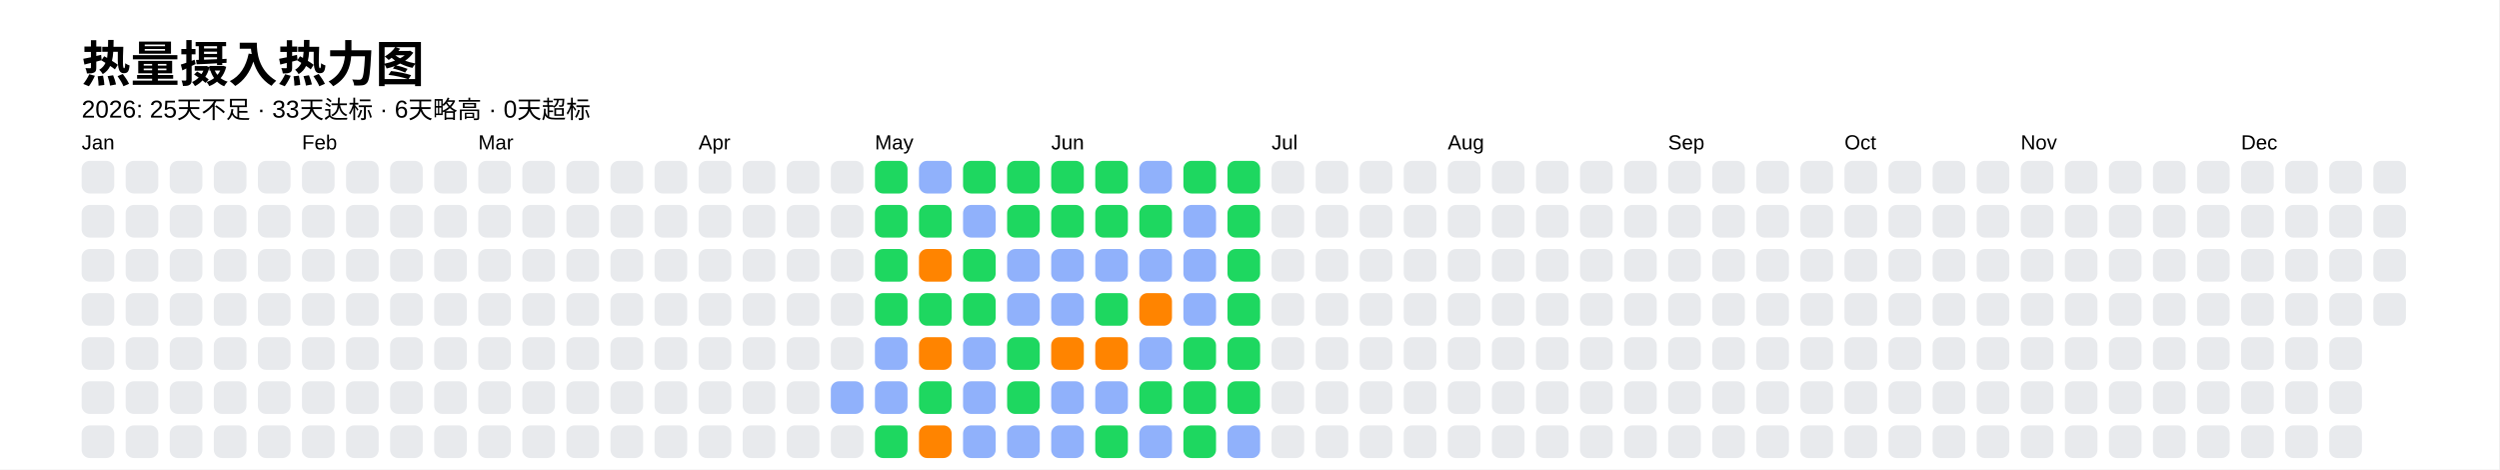
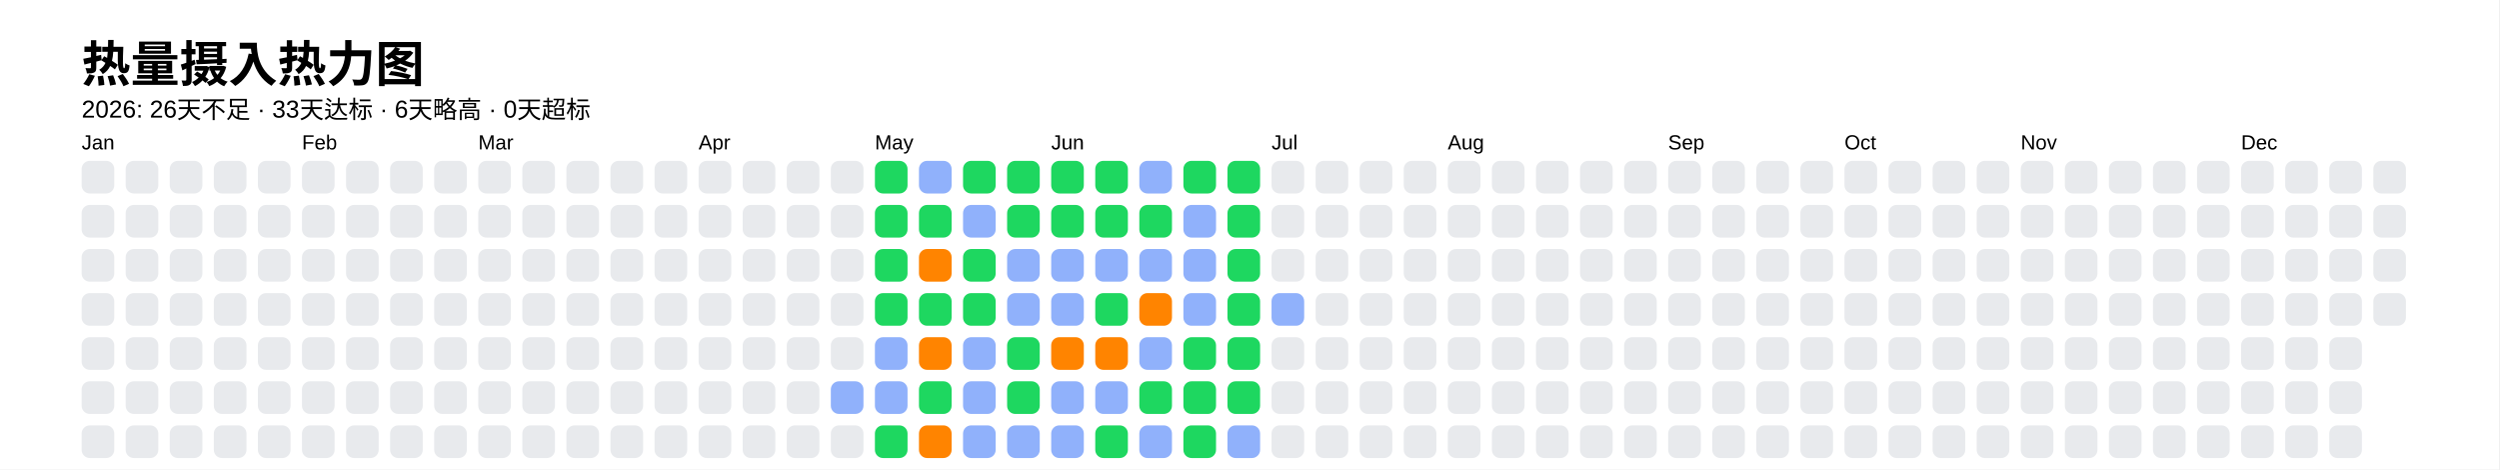
<svg xmlns="http://www.w3.org/2000/svg" style="background-color:white;" baseProfile="full" height="57.5mm" version="1.1" viewBox="0,0,306.2,57.5" width="306.2mm">
  <defs />
  <rect fill="#FFFFFF" height="57.5" width="306.2" x="0" y="0" />
  <text fill="#000000" style="font-size:6px; font-family:Arial; font-weight:bold;" x="10" y="10">热量摄入热力图</text>
-   <text fill="#000000" style="font-size:3px; font-family:Arial;" x="10" y="14.4">2026: 25天不足 · 33天达标 · 6天略高 · 0天超标</text>
+   <text fill="#000000" style="font-size:3px; font-family:Arial;" x="10" y="14.4">2026: 26天不足 · 33天达标 · 6天略高 · 0天超标</text>
  <text fill="#000000" style="font-size:2.5px; font-family:Arial" x="10" y="18.3">Jan</text>
  <rect fill="#E8EAED" height="4" rx="1" ry="1" width="4" x="10" y="19.7" />
  <rect fill="#E8EAED" height="4" rx="1" ry="1" width="4" x="10" y="25.1" />
  <rect fill="#E8EAED" height="4" rx="1" ry="1" width="4" x="10" y="30.5" />
  <rect fill="#E8EAED" height="4" rx="1" ry="1" width="4" x="10" y="35.9" />
  <rect fill="#E8EAED" height="4" rx="1" ry="1" width="4" x="10" y="41.3" />
  <rect fill="#E8EAED" height="4" rx="1" ry="1" width="4" x="10" y="46.7" />
  <rect fill="#E8EAED" height="4" rx="1" ry="1" width="4" x="10" y="52.1" />
  <rect fill="#E8EAED" height="4" rx="1" ry="1" width="4" x="15.4" y="19.7" />
  <rect fill="#E8EAED" height="4" rx="1" ry="1" width="4" x="15.4" y="25.1" />
  <rect fill="#E8EAED" height="4" rx="1" ry="1" width="4" x="15.4" y="30.5" />
  <rect fill="#E8EAED" height="4" rx="1" ry="1" width="4" x="15.4" y="35.9" />
  <rect fill="#E8EAED" height="4" rx="1" ry="1" width="4" x="15.4" y="41.3" />
  <rect fill="#E8EAED" height="4" rx="1" ry="1" width="4" x="15.4" y="46.7" />
  <rect fill="#E8EAED" height="4" rx="1" ry="1" width="4" x="15.4" y="52.1" />
  <rect fill="#E8EAED" height="4" rx="1" ry="1" width="4" x="20.8" y="19.7" />
  <rect fill="#E8EAED" height="4" rx="1" ry="1" width="4" x="20.8" y="25.1" />
  <rect fill="#E8EAED" height="4" rx="1" ry="1" width="4" x="20.8" y="30.5" />
  <rect fill="#E8EAED" height="4" rx="1" ry="1" width="4" x="20.8" y="35.9" />
  <rect fill="#E8EAED" height="4" rx="1" ry="1" width="4" x="20.8" y="41.3" />
  <rect fill="#E8EAED" height="4" rx="1" ry="1" width="4" x="20.8" y="46.7" />
  <rect fill="#E8EAED" height="4" rx="1" ry="1" width="4" x="20.8" y="52.1" />
  <rect fill="#E8EAED" height="4" rx="1" ry="1" width="4" x="26.2" y="19.7" />
  <rect fill="#E8EAED" height="4" rx="1" ry="1" width="4" x="26.2" y="25.1" />
  <rect fill="#E8EAED" height="4" rx="1" ry="1" width="4" x="26.2" y="30.5" />
  <rect fill="#E8EAED" height="4" rx="1" ry="1" width="4" x="26.2" y="35.9" />
  <rect fill="#E8EAED" height="4" rx="1" ry="1" width="4" x="26.2" y="41.3" />
  <rect fill="#E8EAED" height="4" rx="1" ry="1" width="4" x="26.2" y="46.7" />
  <rect fill="#E8EAED" height="4" rx="1" ry="1" width="4" x="26.2" y="52.1" />
  <rect fill="#E8EAED" height="4" rx="1" ry="1" width="4" x="31.6" y="19.7" />
  <rect fill="#E8EAED" height="4" rx="1" ry="1" width="4" x="31.6" y="25.1" />
  <rect fill="#E8EAED" height="4" rx="1" ry="1" width="4" x="31.6" y="30.5" />
  <rect fill="#E8EAED" height="4" rx="1" ry="1" width="4" x="31.6" y="35.9" />
  <rect fill="#E8EAED" height="4" rx="1" ry="1" width="4" x="31.6" y="41.3" />
  <rect fill="#E8EAED" height="4" rx="1" ry="1" width="4" x="31.6" y="46.7" />
  <rect fill="#E8EAED" height="4" rx="1" ry="1" width="4" x="31.6" y="52.1" />
  <text fill="#000000" style="font-size:2.5px; font-family:Arial" x="37.0" y="18.3">Feb</text>
  <rect fill="#E8EAED" height="4" rx="1" ry="1" width="4" x="37.0" y="19.7" />
  <rect fill="#E8EAED" height="4" rx="1" ry="1" width="4" x="37.0" y="25.1" />
  <rect fill="#E8EAED" height="4" rx="1" ry="1" width="4" x="37.0" y="30.5" />
  <rect fill="#E8EAED" height="4" rx="1" ry="1" width="4" x="37.0" y="35.9" />
  <rect fill="#E8EAED" height="4" rx="1" ry="1" width="4" x="37.0" y="41.3" />
  <rect fill="#E8EAED" height="4" rx="1" ry="1" width="4" x="37.0" y="46.7" />
  <rect fill="#E8EAED" height="4" rx="1" ry="1" width="4" x="37.0" y="52.1" />
  <rect fill="#E8EAED" height="4" rx="1" ry="1" width="4" x="42.4" y="19.7" />
  <rect fill="#E8EAED" height="4" rx="1" ry="1" width="4" x="42.4" y="25.1" />
  <rect fill="#E8EAED" height="4" rx="1" ry="1" width="4" x="42.4" y="30.5" />
  <rect fill="#E8EAED" height="4" rx="1" ry="1" width="4" x="42.4" y="35.9" />
  <rect fill="#E8EAED" height="4" rx="1" ry="1" width="4" x="42.4" y="41.3" />
  <rect fill="#E8EAED" height="4" rx="1" ry="1" width="4" x="42.4" y="46.7" />
  <rect fill="#E8EAED" height="4" rx="1" ry="1" width="4" x="42.4" y="52.1" />
  <rect fill="#E8EAED" height="4" rx="1" ry="1" width="4" x="47.8" y="19.7" />
  <rect fill="#E8EAED" height="4" rx="1" ry="1" width="4" x="47.8" y="25.1" />
  <rect fill="#E8EAED" height="4" rx="1" ry="1" width="4" x="47.8" y="30.5" />
  <rect fill="#E8EAED" height="4" rx="1" ry="1" width="4" x="47.8" y="35.9" />
  <rect fill="#E8EAED" height="4" rx="1" ry="1" width="4" x="47.8" y="41.3" />
  <rect fill="#E8EAED" height="4" rx="1" ry="1" width="4" x="47.8" y="46.7" />
  <rect fill="#E8EAED" height="4" rx="1" ry="1" width="4" x="47.8" y="52.1" />
  <rect fill="#E8EAED" height="4" rx="1" ry="1" width="4" x="53.2" y="19.7" />
  <rect fill="#E8EAED" height="4" rx="1" ry="1" width="4" x="53.2" y="25.1" />
  <rect fill="#E8EAED" height="4" rx="1" ry="1" width="4" x="53.2" y="30.5" />
  <rect fill="#E8EAED" height="4" rx="1" ry="1" width="4" x="53.2" y="35.9" />
  <rect fill="#E8EAED" height="4" rx="1" ry="1" width="4" x="53.2" y="41.3" />
  <rect fill="#E8EAED" height="4" rx="1" ry="1" width="4" x="53.2" y="46.7" />
  <rect fill="#E8EAED" height="4" rx="1" ry="1" width="4" x="53.2" y="52.1" />
  <text fill="#000000" style="font-size:2.5px; font-family:Arial" x="58.6" y="18.3">Mar</text>
  <rect fill="#E8EAED" height="4" rx="1" ry="1" width="4" x="58.6" y="19.7" />
  <rect fill="#E8EAED" height="4" rx="1" ry="1" width="4" x="58.6" y="25.1" />
  <rect fill="#E8EAED" height="4" rx="1" ry="1" width="4" x="58.6" y="30.5" />
  <rect fill="#E8EAED" height="4" rx="1" ry="1" width="4" x="58.6" y="35.9" />
  <rect fill="#E8EAED" height="4" rx="1" ry="1" width="4" x="58.6" y="41.3" />
  <rect fill="#E8EAED" height="4" rx="1" ry="1" width="4" x="58.6" y="46.7" />
  <rect fill="#E8EAED" height="4" rx="1" ry="1" width="4" x="58.6" y="52.1" />
  <rect fill="#E8EAED" height="4" rx="1" ry="1" width="4" x="64" y="19.7" />
  <rect fill="#E8EAED" height="4" rx="1" ry="1" width="4" x="64" y="25.1" />
  <rect fill="#E8EAED" height="4" rx="1" ry="1" width="4" x="64" y="30.5" />
  <rect fill="#E8EAED" height="4" rx="1" ry="1" width="4" x="64" y="35.9" />
  <rect fill="#E8EAED" height="4" rx="1" ry="1" width="4" x="64" y="41.3" />
  <rect fill="#E8EAED" height="4" rx="1" ry="1" width="4" x="64" y="46.7" />
  <rect fill="#E8EAED" height="4" rx="1" ry="1" width="4" x="64" y="52.1" />
  <rect fill="#E8EAED" height="4" rx="1" ry="1" width="4" x="69.4" y="19.7" />
  <rect fill="#E8EAED" height="4" rx="1" ry="1" width="4" x="69.4" y="25.1" />
  <rect fill="#E8EAED" height="4" rx="1" ry="1" width="4" x="69.4" y="30.5" />
  <rect fill="#E8EAED" height="4" rx="1" ry="1" width="4" x="69.4" y="35.9" />
  <rect fill="#E8EAED" height="4" rx="1" ry="1" width="4" x="69.4" y="41.3" />
  <rect fill="#E8EAED" height="4" rx="1" ry="1" width="4" x="69.4" y="46.7" />
  <rect fill="#E8EAED" height="4" rx="1" ry="1" width="4" x="69.4" y="52.1" />
  <rect fill="#E8EAED" height="4" rx="1" ry="1" width="4" x="74.8" y="19.7" />
  <rect fill="#E8EAED" height="4" rx="1" ry="1" width="4" x="74.8" y="25.1" />
  <rect fill="#E8EAED" height="4" rx="1" ry="1" width="4" x="74.8" y="30.5" />
  <rect fill="#E8EAED" height="4" rx="1" ry="1" width="4" x="74.8" y="35.9" />
  <rect fill="#E8EAED" height="4" rx="1" ry="1" width="4" x="74.8" y="41.3" />
  <rect fill="#E8EAED" height="4" rx="1" ry="1" width="4" x="74.8" y="46.7" />
  <rect fill="#E8EAED" height="4" rx="1" ry="1" width="4" x="74.8" y="52.1" />
  <rect fill="#E8EAED" height="4" rx="1" ry="1" width="4" x="80.2" y="19.7" />
  <rect fill="#E8EAED" height="4" rx="1" ry="1" width="4" x="80.2" y="25.1" />
  <rect fill="#E8EAED" height="4" rx="1" ry="1" width="4" x="80.2" y="30.5" />
  <rect fill="#E8EAED" height="4" rx="1" ry="1" width="4" x="80.2" y="35.9" />
  <rect fill="#E8EAED" height="4" rx="1" ry="1" width="4" x="80.2" y="41.3" />
  <rect fill="#E8EAED" height="4" rx="1" ry="1" width="4" x="80.2" y="46.7" />
  <rect fill="#E8EAED" height="4" rx="1" ry="1" width="4" x="80.2" y="52.1" />
  <text fill="#000000" style="font-size:2.5px; font-family:Arial" x="85.6" y="18.3">Apr</text>
  <rect fill="#E8EAED" height="4" rx="1" ry="1" width="4" x="85.6" y="19.7" />
  <rect fill="#E8EAED" height="4" rx="1" ry="1" width="4" x="85.6" y="25.1" />
  <rect fill="#E8EAED" height="4" rx="1" ry="1" width="4" x="85.6" y="30.5" />
  <rect fill="#E8EAED" height="4" rx="1" ry="1" width="4" x="85.6" y="35.9" />
  <rect fill="#E8EAED" height="4" rx="1" ry="1" width="4" x="85.6" y="41.3" />
  <rect fill="#E8EAED" height="4" rx="1" ry="1" width="4" x="85.6" y="46.7" />
  <rect fill="#E8EAED" height="4" rx="1" ry="1" width="4" x="85.6" y="52.1" />
  <rect fill="#E8EAED" height="4" rx="1" ry="1" width="4" x="91" y="19.7" />
  <rect fill="#E8EAED" height="4" rx="1" ry="1" width="4" x="91" y="25.1" />
  <rect fill="#E8EAED" height="4" rx="1" ry="1" width="4" x="91" y="30.5" />
  <rect fill="#E8EAED" height="4" rx="1" ry="1" width="4" x="91" y="35.9" />
  <rect fill="#E8EAED" height="4" rx="1" ry="1" width="4" x="91" y="41.3" />
  <rect fill="#E8EAED" height="4" rx="1" ry="1" width="4" x="91" y="46.7" />
  <rect fill="#E8EAED" height="4" rx="1" ry="1" width="4" x="91" y="52.1" />
  <rect fill="#E8EAED" height="4" rx="1" ry="1" width="4" x="96.4" y="19.7" />
  <rect fill="#E8EAED" height="4" rx="1" ry="1" width="4" x="96.4" y="25.1" />
  <rect fill="#E8EAED" height="4" rx="1" ry="1" width="4" x="96.4" y="30.5" />
  <rect fill="#E8EAED" height="4" rx="1" ry="1" width="4" x="96.4" y="35.9" />
  <rect fill="#E8EAED" height="4" rx="1" ry="1" width="4" x="96.4" y="41.3" />
  <rect fill="#E8EAED" height="4" rx="1" ry="1" width="4" x="96.4" y="46.7" />
  <rect fill="#E8EAED" height="4" rx="1" ry="1" width="4" x="96.4" y="52.1" />
  <rect fill="#E8EAED" height="4" rx="1" ry="1" width="4" x="101.8" y="19.7" />
  <rect fill="#E8EAED" height="4" rx="1" ry="1" width="4" x="101.8" y="25.1" />
  <rect fill="#E8EAED" height="4" rx="1" ry="1" width="4" x="101.8" y="30.5" />
  <rect fill="#E8EAED" height="4" rx="1" ry="1" width="4" x="101.8" y="35.9" />
  <rect fill="#E8EAED" height="4" rx="1" ry="1" width="4" x="101.8" y="41.3" />
  <rect fill="#90b1fb" height="4" rx="1" ry="1" width="4" x="101.8" y="46.7" />
  <rect fill="#E8EAED" height="4" rx="1" ry="1" width="4" x="101.8" y="52.1" />
  <text fill="#000000" style="font-size:2.5px; font-family:Arial" x="107.2" y="18.3">May</text>
  <rect fill="#1ed760" height="4" rx="1" ry="1" width="4" x="107.2" y="19.7" />
  <rect fill="#1ed760" height="4" rx="1" ry="1" width="4" x="107.2" y="25.1" />
  <rect fill="#1ed760" height="4" rx="1" ry="1" width="4" x="107.2" y="30.5" />
  <rect fill="#1ed760" height="4" rx="1" ry="1" width="4" x="107.2" y="35.9" />
  <rect fill="#90b1fb" height="4" rx="1" ry="1" width="4" x="107.2" y="41.3" />
  <rect fill="#90b1fb" height="4" rx="1" ry="1" width="4" x="107.2" y="46.7" />
  <rect fill="#1ed760" height="4" rx="1" ry="1" width="4" x="107.2" y="52.1" />
  <rect fill="#90b1fb" height="4" rx="1" ry="1" width="4" x="112.6" y="19.7" />
  <rect fill="#1ed760" height="4" rx="1" ry="1" width="4" x="112.6" y="25.1" />
  <rect fill="#ff8400" height="4" rx="1" ry="1" width="4" x="112.6" y="30.5" />
  <rect fill="#1ed760" height="4" rx="1" ry="1" width="4" x="112.6" y="35.9" />
  <rect fill="#ff8400" height="4" rx="1" ry="1" width="4" x="112.6" y="41.3" />
  <rect fill="#1ed760" height="4" rx="1" ry="1" width="4" x="112.6" y="46.7" />
  <rect fill="#ff8400" height="4" rx="1" ry="1" width="4" x="112.6" y="52.1" />
  <rect fill="#1ed760" height="4" rx="1" ry="1" width="4" x="118" y="19.7" />
  <rect fill="#90b1fb" height="4" rx="1" ry="1" width="4" x="118" y="25.1" />
  <rect fill="#1ed760" height="4" rx="1" ry="1" width="4" x="118" y="30.5" />
  <rect fill="#1ed760" height="4" rx="1" ry="1" width="4" x="118" y="35.9" />
  <rect fill="#90b1fb" height="4" rx="1" ry="1" width="4" x="118" y="41.3" />
  <rect fill="#90b1fb" height="4" rx="1" ry="1" width="4" x="118" y="46.7" />
  <rect fill="#90b1fb" height="4" rx="1" ry="1" width="4" x="118" y="52.1" />
  <rect fill="#1ed760" height="4" rx="1" ry="1" width="4" x="123.4" y="19.7" />
  <rect fill="#1ed760" height="4" rx="1" ry="1" width="4" x="123.4" y="25.1" />
  <rect fill="#90b1fb" height="4" rx="1" ry="1" width="4" x="123.4" y="30.5" />
  <rect fill="#90b1fb" height="4" rx="1" ry="1" width="4" x="123.4" y="35.9" />
  <rect fill="#1ed760" height="4" rx="1" ry="1" width="4" x="123.4" y="41.3" />
  <rect fill="#1ed760" height="4" rx="1" ry="1" width="4" x="123.4" y="46.7" />
  <rect fill="#90b1fb" height="4" rx="1" ry="1" width="4" x="123.4" y="52.1" />
  <text fill="#000000" style="font-size:2.5px; font-family:Arial" x="128.8" y="18.3">Jun</text>
  <rect fill="#1ed760" height="4" rx="1" ry="1" width="4" x="128.8" y="19.7" />
  <rect fill="#1ed760" height="4" rx="1" ry="1" width="4" x="128.8" y="25.1" />
  <rect fill="#90b1fb" height="4" rx="1" ry="1" width="4" x="128.8" y="30.5" />
  <rect fill="#90b1fb" height="4" rx="1" ry="1" width="4" x="128.8" y="35.9" />
  <rect fill="#ff8400" height="4" rx="1" ry="1" width="4" x="128.8" y="41.3" />
  <rect fill="#90b1fb" height="4" rx="1" ry="1" width="4" x="128.8" y="46.7" />
  <rect fill="#90b1fb" height="4" rx="1" ry="1" width="4" x="128.8" y="52.1" />
  <rect fill="#1ed760" height="4" rx="1" ry="1" width="4" x="134.2" y="19.7" />
  <rect fill="#1ed760" height="4" rx="1" ry="1" width="4" x="134.2" y="25.1" />
  <rect fill="#90b1fb" height="4" rx="1" ry="1" width="4" x="134.2" y="30.5" />
  <rect fill="#1ed760" height="4" rx="1" ry="1" width="4" x="134.2" y="35.9" />
  <rect fill="#ff8400" height="4" rx="1" ry="1" width="4" x="134.2" y="41.3" />
  <rect fill="#90b1fb" height="4" rx="1" ry="1" width="4" x="134.2" y="46.7" />
  <rect fill="#1ed760" height="4" rx="1" ry="1" width="4" x="134.2" y="52.1" />
  <rect fill="#90b1fb" height="4" rx="1" ry="1" width="4" x="139.6" y="19.7" />
  <rect fill="#1ed760" height="4" rx="1" ry="1" width="4" x="139.6" y="25.1" />
  <rect fill="#90b1fb" height="4" rx="1" ry="1" width="4" x="139.6" y="30.5" />
  <rect fill="#ff8400" height="4" rx="1" ry="1" width="4" x="139.6" y="35.9" />
  <rect fill="#90b1fb" height="4" rx="1" ry="1" width="4" x="139.6" y="41.3" />
  <rect fill="#1ed760" height="4" rx="1" ry="1" width="4" x="139.6" y="46.7" />
  <rect fill="#90b1fb" height="4" rx="1" ry="1" width="4" x="139.6" y="52.1" />
  <rect fill="#1ed760" height="4" rx="1" ry="1" width="4" x="145" y="19.7" />
  <rect fill="#90b1fb" height="4" rx="1" ry="1" width="4" x="145" y="25.1" />
  <rect fill="#90b1fb" height="4" rx="1" ry="1" width="4" x="145" y="30.5" />
  <rect fill="#90b1fb" height="4" rx="1" ry="1" width="4" x="145" y="35.9" />
  <rect fill="#1ed760" height="4" rx="1" ry="1" width="4" x="145" y="41.3" />
  <rect fill="#1ed760" height="4" rx="1" ry="1" width="4" x="145" y="46.7" />
  <rect fill="#1ed760" height="4" rx="1" ry="1" width="4" x="145" y="52.1" />
  <rect fill="#1ed760" height="4" rx="1" ry="1" width="4" x="150.4" y="19.7" />
  <rect fill="#1ed760" height="4" rx="1" ry="1" width="4" x="150.4" y="25.1" />
  <rect fill="#1ed760" height="4" rx="1" ry="1" width="4" x="150.4" y="30.5" />
  <rect fill="#1ed760" height="4" rx="1" ry="1" width="4" x="150.4" y="35.9" />
  <rect fill="#1ed760" height="4" rx="1" ry="1" width="4" x="150.4" y="41.3" />
  <rect fill="#1ed760" height="4" rx="1" ry="1" width="4" x="150.4" y="46.7" />
  <rect fill="#90b1fb" height="4" rx="1" ry="1" width="4" x="150.4" y="52.1" />
  <text fill="#000000" style="font-size:2.5px; font-family:Arial" x="155.8" y="18.3">Jul</text>
  <rect fill="#E8EAED" height="4" rx="1" ry="1" width="4" x="155.8" y="19.7" />
  <rect fill="#E8EAED" height="4" rx="1" ry="1" width="4" x="155.8" y="25.1" />
  <rect fill="#E8EAED" height="4" rx="1" ry="1" width="4" x="155.8" y="30.5" />
-   <rect fill="#E8EAED" height="4" rx="1" ry="1" width="4" x="155.8" y="35.9" />
+   <rect fill="#90b1fb" height="4" rx="1" ry="1" width="4" x="155.8" y="35.9" />
  <rect fill="#E8EAED" height="4" rx="1" ry="1" width="4" x="155.8" y="41.3" />
  <rect fill="#E8EAED" height="4" rx="1" ry="1" width="4" x="155.8" y="46.7" />
  <rect fill="#E8EAED" height="4" rx="1" ry="1" width="4" x="155.8" y="52.1" />
  <rect fill="#E8EAED" height="4" rx="1" ry="1" width="4" x="161.2" y="19.7" />
  <rect fill="#E8EAED" height="4" rx="1" ry="1" width="4" x="161.2" y="25.1" />
  <rect fill="#E8EAED" height="4" rx="1" ry="1" width="4" x="161.2" y="30.5" />
  <rect fill="#E8EAED" height="4" rx="1" ry="1" width="4" x="161.2" y="35.9" />
  <rect fill="#E8EAED" height="4" rx="1" ry="1" width="4" x="161.2" y="41.3" />
  <rect fill="#E8EAED" height="4" rx="1" ry="1" width="4" x="161.2" y="46.7" />
  <rect fill="#E8EAED" height="4" rx="1" ry="1" width="4" x="161.2" y="52.1" />
  <rect fill="#E8EAED" height="4" rx="1" ry="1" width="4" x="166.6" y="19.7" />
  <rect fill="#E8EAED" height="4" rx="1" ry="1" width="4" x="166.6" y="25.1" />
  <rect fill="#E8EAED" height="4" rx="1" ry="1" width="4" x="166.6" y="30.5" />
  <rect fill="#E8EAED" height="4" rx="1" ry="1" width="4" x="166.6" y="35.9" />
  <rect fill="#E8EAED" height="4" rx="1" ry="1" width="4" x="166.6" y="41.3" />
  <rect fill="#E8EAED" height="4" rx="1" ry="1" width="4" x="166.6" y="46.7" />
  <rect fill="#E8EAED" height="4" rx="1" ry="1" width="4" x="166.6" y="52.1" />
  <rect fill="#E8EAED" height="4" rx="1" ry="1" width="4" x="172" y="19.7" />
  <rect fill="#E8EAED" height="4" rx="1" ry="1" width="4" x="172" y="25.1" />
  <rect fill="#E8EAED" height="4" rx="1" ry="1" width="4" x="172" y="30.5" />
  <rect fill="#E8EAED" height="4" rx="1" ry="1" width="4" x="172" y="35.9" />
  <rect fill="#E8EAED" height="4" rx="1" ry="1" width="4" x="172" y="41.3" />
  <rect fill="#E8EAED" height="4" rx="1" ry="1" width="4" x="172" y="46.7" />
  <rect fill="#E8EAED" height="4" rx="1" ry="1" width="4" x="172" y="52.1" />
  <text fill="#000000" style="font-size:2.5px; font-family:Arial" x="177.4" y="18.3">Aug</text>
  <rect fill="#E8EAED" height="4" rx="1" ry="1" width="4" x="177.4" y="19.7" />
  <rect fill="#E8EAED" height="4" rx="1" ry="1" width="4" x="177.4" y="25.1" />
  <rect fill="#E8EAED" height="4" rx="1" ry="1" width="4" x="177.4" y="30.5" />
  <rect fill="#E8EAED" height="4" rx="1" ry="1" width="4" x="177.4" y="35.9" />
  <rect fill="#E8EAED" height="4" rx="1" ry="1" width="4" x="177.4" y="41.3" />
  <rect fill="#E8EAED" height="4" rx="1" ry="1" width="4" x="177.4" y="46.7" />
  <rect fill="#E8EAED" height="4" rx="1" ry="1" width="4" x="177.4" y="52.1" />
  <rect fill="#E8EAED" height="4" rx="1" ry="1" width="4" x="182.8" y="19.7" />
  <rect fill="#E8EAED" height="4" rx="1" ry="1" width="4" x="182.8" y="25.1" />
  <rect fill="#E8EAED" height="4" rx="1" ry="1" width="4" x="182.8" y="30.5" />
  <rect fill="#E8EAED" height="4" rx="1" ry="1" width="4" x="182.8" y="35.9" />
  <rect fill="#E8EAED" height="4" rx="1" ry="1" width="4" x="182.8" y="41.3" />
  <rect fill="#E8EAED" height="4" rx="1" ry="1" width="4" x="182.8" y="46.7" />
  <rect fill="#E8EAED" height="4" rx="1" ry="1" width="4" x="182.8" y="52.1" />
  <rect fill="#E8EAED" height="4" rx="1" ry="1" width="4" x="188.2" y="19.7" />
  <rect fill="#E8EAED" height="4" rx="1" ry="1" width="4" x="188.2" y="25.1" />
  <rect fill="#E8EAED" height="4" rx="1" ry="1" width="4" x="188.2" y="30.5" />
  <rect fill="#E8EAED" height="4" rx="1" ry="1" width="4" x="188.2" y="35.9" />
  <rect fill="#E8EAED" height="4" rx="1" ry="1" width="4" x="188.2" y="41.3" />
  <rect fill="#E8EAED" height="4" rx="1" ry="1" width="4" x="188.2" y="46.7" />
  <rect fill="#E8EAED" height="4" rx="1" ry="1" width="4" x="188.2" y="52.1" />
  <rect fill="#E8EAED" height="4" rx="1" ry="1" width="4" x="193.6" y="19.7" />
  <rect fill="#E8EAED" height="4" rx="1" ry="1" width="4" x="193.6" y="25.1" />
  <rect fill="#E8EAED" height="4" rx="1" ry="1" width="4" x="193.6" y="30.5" />
  <rect fill="#E8EAED" height="4" rx="1" ry="1" width="4" x="193.6" y="35.9" />
  <rect fill="#E8EAED" height="4" rx="1" ry="1" width="4" x="193.6" y="41.3" />
  <rect fill="#E8EAED" height="4" rx="1" ry="1" width="4" x="193.6" y="46.7" />
  <rect fill="#E8EAED" height="4" rx="1" ry="1" width="4" x="193.6" y="52.1" />
  <rect fill="#E8EAED" height="4" rx="1" ry="1" width="4" x="199" y="19.7" />
  <rect fill="#E8EAED" height="4" rx="1" ry="1" width="4" x="199" y="25.1" />
  <rect fill="#E8EAED" height="4" rx="1" ry="1" width="4" x="199" y="30.5" />
  <rect fill="#E8EAED" height="4" rx="1" ry="1" width="4" x="199" y="35.9" />
  <rect fill="#E8EAED" height="4" rx="1" ry="1" width="4" x="199" y="41.3" />
  <rect fill="#E8EAED" height="4" rx="1" ry="1" width="4" x="199" y="46.7" />
  <rect fill="#E8EAED" height="4" rx="1" ry="1" width="4" x="199" y="52.1" />
  <text fill="#000000" style="font-size:2.5px; font-family:Arial" x="204.4" y="18.3">Sep</text>
  <rect fill="#E8EAED" height="4" rx="1" ry="1" width="4" x="204.4" y="19.7" />
  <rect fill="#E8EAED" height="4" rx="1" ry="1" width="4" x="204.4" y="25.1" />
  <rect fill="#E8EAED" height="4" rx="1" ry="1" width="4" x="204.4" y="30.5" />
  <rect fill="#E8EAED" height="4" rx="1" ry="1" width="4" x="204.4" y="35.9" />
  <rect fill="#E8EAED" height="4" rx="1" ry="1" width="4" x="204.4" y="41.3" />
  <rect fill="#E8EAED" height="4" rx="1" ry="1" width="4" x="204.4" y="46.7" />
  <rect fill="#E8EAED" height="4" rx="1" ry="1" width="4" x="204.4" y="52.1" />
  <rect fill="#E8EAED" height="4" rx="1" ry="1" width="4" x="209.8" y="19.7" />
  <rect fill="#E8EAED" height="4" rx="1" ry="1" width="4" x="209.8" y="25.1" />
  <rect fill="#E8EAED" height="4" rx="1" ry="1" width="4" x="209.8" y="30.5" />
  <rect fill="#E8EAED" height="4" rx="1" ry="1" width="4" x="209.8" y="35.9" />
  <rect fill="#E8EAED" height="4" rx="1" ry="1" width="4" x="209.8" y="41.3" />
  <rect fill="#E8EAED" height="4" rx="1" ry="1" width="4" x="209.8" y="46.7" />
  <rect fill="#E8EAED" height="4" rx="1" ry="1" width="4" x="209.8" y="52.1" />
  <rect fill="#E8EAED" height="4" rx="1" ry="1" width="4" x="215.2" y="19.7" />
  <rect fill="#E8EAED" height="4" rx="1" ry="1" width="4" x="215.2" y="25.1" />
  <rect fill="#E8EAED" height="4" rx="1" ry="1" width="4" x="215.2" y="30.5" />
  <rect fill="#E8EAED" height="4" rx="1" ry="1" width="4" x="215.2" y="35.9" />
  <rect fill="#E8EAED" height="4" rx="1" ry="1" width="4" x="215.2" y="41.3" />
  <rect fill="#E8EAED" height="4" rx="1" ry="1" width="4" x="215.2" y="46.7" />
  <rect fill="#E8EAED" height="4" rx="1" ry="1" width="4" x="215.2" y="52.1" />
  <rect fill="#E8EAED" height="4" rx="1" ry="1" width="4" x="220.6" y="19.7" />
  <rect fill="#E8EAED" height="4" rx="1" ry="1" width="4" x="220.6" y="25.1" />
  <rect fill="#E8EAED" height="4" rx="1" ry="1" width="4" x="220.6" y="30.5" />
  <rect fill="#E8EAED" height="4" rx="1" ry="1" width="4" x="220.6" y="35.9" />
  <rect fill="#E8EAED" height="4" rx="1" ry="1" width="4" x="220.6" y="41.3" />
  <rect fill="#E8EAED" height="4" rx="1" ry="1" width="4" x="220.6" y="46.7" />
  <rect fill="#E8EAED" height="4" rx="1" ry="1" width="4" x="220.6" y="52.1" />
  <text fill="#000000" style="font-size:2.5px; font-family:Arial" x="226" y="18.3">Oct</text>
  <rect fill="#E8EAED" height="4" rx="1" ry="1" width="4" x="226" y="19.7" />
  <rect fill="#E8EAED" height="4" rx="1" ry="1" width="4" x="226" y="25.1" />
  <rect fill="#E8EAED" height="4" rx="1" ry="1" width="4" x="226" y="30.5" />
  <rect fill="#E8EAED" height="4" rx="1" ry="1" width="4" x="226" y="35.9" />
  <rect fill="#E8EAED" height="4" rx="1" ry="1" width="4" x="226" y="41.3" />
  <rect fill="#E8EAED" height="4" rx="1" ry="1" width="4" x="226" y="46.7" />
  <rect fill="#E8EAED" height="4" rx="1" ry="1" width="4" x="226" y="52.1" />
  <rect fill="#E8EAED" height="4" rx="1" ry="1" width="4" x="231.4" y="19.7" />
  <rect fill="#E8EAED" height="4" rx="1" ry="1" width="4" x="231.4" y="25.1" />
  <rect fill="#E8EAED" height="4" rx="1" ry="1" width="4" x="231.4" y="30.5" />
  <rect fill="#E8EAED" height="4" rx="1" ry="1" width="4" x="231.4" y="35.9" />
  <rect fill="#E8EAED" height="4" rx="1" ry="1" width="4" x="231.4" y="41.3" />
  <rect fill="#E8EAED" height="4" rx="1" ry="1" width="4" x="231.4" y="46.7" />
  <rect fill="#E8EAED" height="4" rx="1" ry="1" width="4" x="231.4" y="52.1" />
  <rect fill="#E8EAED" height="4" rx="1" ry="1" width="4" x="236.8" y="19.7" />
  <rect fill="#E8EAED" height="4" rx="1" ry="1" width="4" x="236.8" y="25.1" />
  <rect fill="#E8EAED" height="4" rx="1" ry="1" width="4" x="236.8" y="30.5" />
  <rect fill="#E8EAED" height="4" rx="1" ry="1" width="4" x="236.8" y="35.9" />
  <rect fill="#E8EAED" height="4" rx="1" ry="1" width="4" x="236.8" y="41.3" />
  <rect fill="#E8EAED" height="4" rx="1" ry="1" width="4" x="236.8" y="46.7" />
  <rect fill="#E8EAED" height="4" rx="1" ry="1" width="4" x="236.8" y="52.1" />
  <rect fill="#E8EAED" height="4" rx="1" ry="1" width="4" x="242.2" y="19.7" />
  <rect fill="#E8EAED" height="4" rx="1" ry="1" width="4" x="242.2" y="25.1" />
  <rect fill="#E8EAED" height="4" rx="1" ry="1" width="4" x="242.2" y="30.5" />
  <rect fill="#E8EAED" height="4" rx="1" ry="1" width="4" x="242.2" y="35.9" />
  <rect fill="#E8EAED" height="4" rx="1" ry="1" width="4" x="242.2" y="41.3" />
  <rect fill="#E8EAED" height="4" rx="1" ry="1" width="4" x="242.2" y="46.7" />
  <rect fill="#E8EAED" height="4" rx="1" ry="1" width="4" x="242.2" y="52.1" />
  <text fill="#000000" style="font-size:2.5px; font-family:Arial" x="247.6" y="18.3">Nov</text>
  <rect fill="#E8EAED" height="4" rx="1" ry="1" width="4" x="247.6" y="19.7" />
  <rect fill="#E8EAED" height="4" rx="1" ry="1" width="4" x="247.6" y="25.1" />
  <rect fill="#E8EAED" height="4" rx="1" ry="1" width="4" x="247.6" y="30.5" />
  <rect fill="#E8EAED" height="4" rx="1" ry="1" width="4" x="247.6" y="35.9" />
  <rect fill="#E8EAED" height="4" rx="1" ry="1" width="4" x="247.6" y="41.3" />
  <rect fill="#E8EAED" height="4" rx="1" ry="1" width="4" x="247.6" y="46.7" />
  <rect fill="#E8EAED" height="4" rx="1" ry="1" width="4" x="247.6" y="52.1" />
  <rect fill="#E8EAED" height="4" rx="1" ry="1" width="4" x="253" y="19.7" />
  <rect fill="#E8EAED" height="4" rx="1" ry="1" width="4" x="253" y="25.1" />
  <rect fill="#E8EAED" height="4" rx="1" ry="1" width="4" x="253" y="30.5" />
  <rect fill="#E8EAED" height="4" rx="1" ry="1" width="4" x="253" y="35.9" />
  <rect fill="#E8EAED" height="4" rx="1" ry="1" width="4" x="253" y="41.3" />
  <rect fill="#E8EAED" height="4" rx="1" ry="1" width="4" x="253" y="46.7" />
  <rect fill="#E8EAED" height="4" rx="1" ry="1" width="4" x="253" y="52.1" />
  <rect fill="#E8EAED" height="4" rx="1" ry="1" width="4" x="258.4" y="19.7" />
  <rect fill="#E8EAED" height="4" rx="1" ry="1" width="4" x="258.4" y="25.1" />
  <rect fill="#E8EAED" height="4" rx="1" ry="1" width="4" x="258.4" y="30.5" />
  <rect fill="#E8EAED" height="4" rx="1" ry="1" width="4" x="258.4" y="35.9" />
  <rect fill="#E8EAED" height="4" rx="1" ry="1" width="4" x="258.4" y="41.3" />
  <rect fill="#E8EAED" height="4" rx="1" ry="1" width="4" x="258.4" y="46.7" />
  <rect fill="#E8EAED" height="4" rx="1" ry="1" width="4" x="258.4" y="52.1" />
  <rect fill="#E8EAED" height="4" rx="1" ry="1" width="4" x="263.8" y="19.7" />
  <rect fill="#E8EAED" height="4" rx="1" ry="1" width="4" x="263.8" y="25.1" />
  <rect fill="#E8EAED" height="4" rx="1" ry="1" width="4" x="263.8" y="30.5" />
  <rect fill="#E8EAED" height="4" rx="1" ry="1" width="4" x="263.8" y="35.9" />
  <rect fill="#E8EAED" height="4" rx="1" ry="1" width="4" x="263.8" y="41.3" />
  <rect fill="#E8EAED" height="4" rx="1" ry="1" width="4" x="263.8" y="46.7" />
  <rect fill="#E8EAED" height="4" rx="1" ry="1" width="4" x="263.8" y="52.1" />
  <rect fill="#E8EAED" height="4" rx="1" ry="1" width="4" x="269.2" y="19.7" />
  <rect fill="#E8EAED" height="4" rx="1" ry="1" width="4" x="269.2" y="25.1" />
  <rect fill="#E8EAED" height="4" rx="1" ry="1" width="4" x="269.2" y="30.5" />
  <rect fill="#E8EAED" height="4" rx="1" ry="1" width="4" x="269.2" y="35.9" />
  <rect fill="#E8EAED" height="4" rx="1" ry="1" width="4" x="269.2" y="41.3" />
  <rect fill="#E8EAED" height="4" rx="1" ry="1" width="4" x="269.2" y="46.7" />
  <rect fill="#E8EAED" height="4" rx="1" ry="1" width="4" x="269.2" y="52.1" />
  <text fill="#000000" style="font-size:2.5px; font-family:Arial" x="274.6" y="18.3">Dec</text>
  <rect fill="#E8EAED" height="4" rx="1" ry="1" width="4" x="274.6" y="19.7" />
  <rect fill="#E8EAED" height="4" rx="1" ry="1" width="4" x="274.6" y="25.1" />
  <rect fill="#E8EAED" height="4" rx="1" ry="1" width="4" x="274.6" y="30.5" />
  <rect fill="#E8EAED" height="4" rx="1" ry="1" width="4" x="274.6" y="35.9" />
  <rect fill="#E8EAED" height="4" rx="1" ry="1" width="4" x="274.6" y="41.3" />
  <rect fill="#E8EAED" height="4" rx="1" ry="1" width="4" x="274.6" y="46.7" />
  <rect fill="#E8EAED" height="4" rx="1" ry="1" width="4" x="274.6" y="52.1" />
  <rect fill="#E8EAED" height="4" rx="1" ry="1" width="4" x="280" y="19.7" />
  <rect fill="#E8EAED" height="4" rx="1" ry="1" width="4" x="280" y="25.1" />
  <rect fill="#E8EAED" height="4" rx="1" ry="1" width="4" x="280" y="30.5" />
  <rect fill="#E8EAED" height="4" rx="1" ry="1" width="4" x="280" y="35.9" />
  <rect fill="#E8EAED" height="4" rx="1" ry="1" width="4" x="280" y="41.3" />
  <rect fill="#E8EAED" height="4" rx="1" ry="1" width="4" x="280" y="46.7" />
  <rect fill="#E8EAED" height="4" rx="1" ry="1" width="4" x="280" y="52.1" />
  <rect fill="#E8EAED" height="4" rx="1" ry="1" width="4" x="285.4" y="19.7" />
  <rect fill="#E8EAED" height="4" rx="1" ry="1" width="4" x="285.4" y="25.1" />
  <rect fill="#E8EAED" height="4" rx="1" ry="1" width="4" x="285.4" y="30.5" />
  <rect fill="#E8EAED" height="4" rx="1" ry="1" width="4" x="285.4" y="35.9" />
  <rect fill="#E8EAED" height="4" rx="1" ry="1" width="4" x="285.4" y="41.3" />
  <rect fill="#E8EAED" height="4" rx="1" ry="1" width="4" x="285.4" y="46.7" />
  <rect fill="#E8EAED" height="4" rx="1" ry="1" width="4" x="285.4" y="52.1" />
  <rect fill="#E8EAED" height="4" rx="1" ry="1" width="4" x="290.8" y="19.7" />
  <rect fill="#E8EAED" height="4" rx="1" ry="1" width="4" x="290.8" y="25.1" />
  <rect fill="#E8EAED" height="4" rx="1" ry="1" width="4" x="290.8" y="30.5" />
  <rect fill="#E8EAED" height="4" rx="1" ry="1" width="4" x="290.8" y="35.9" />
</svg>
